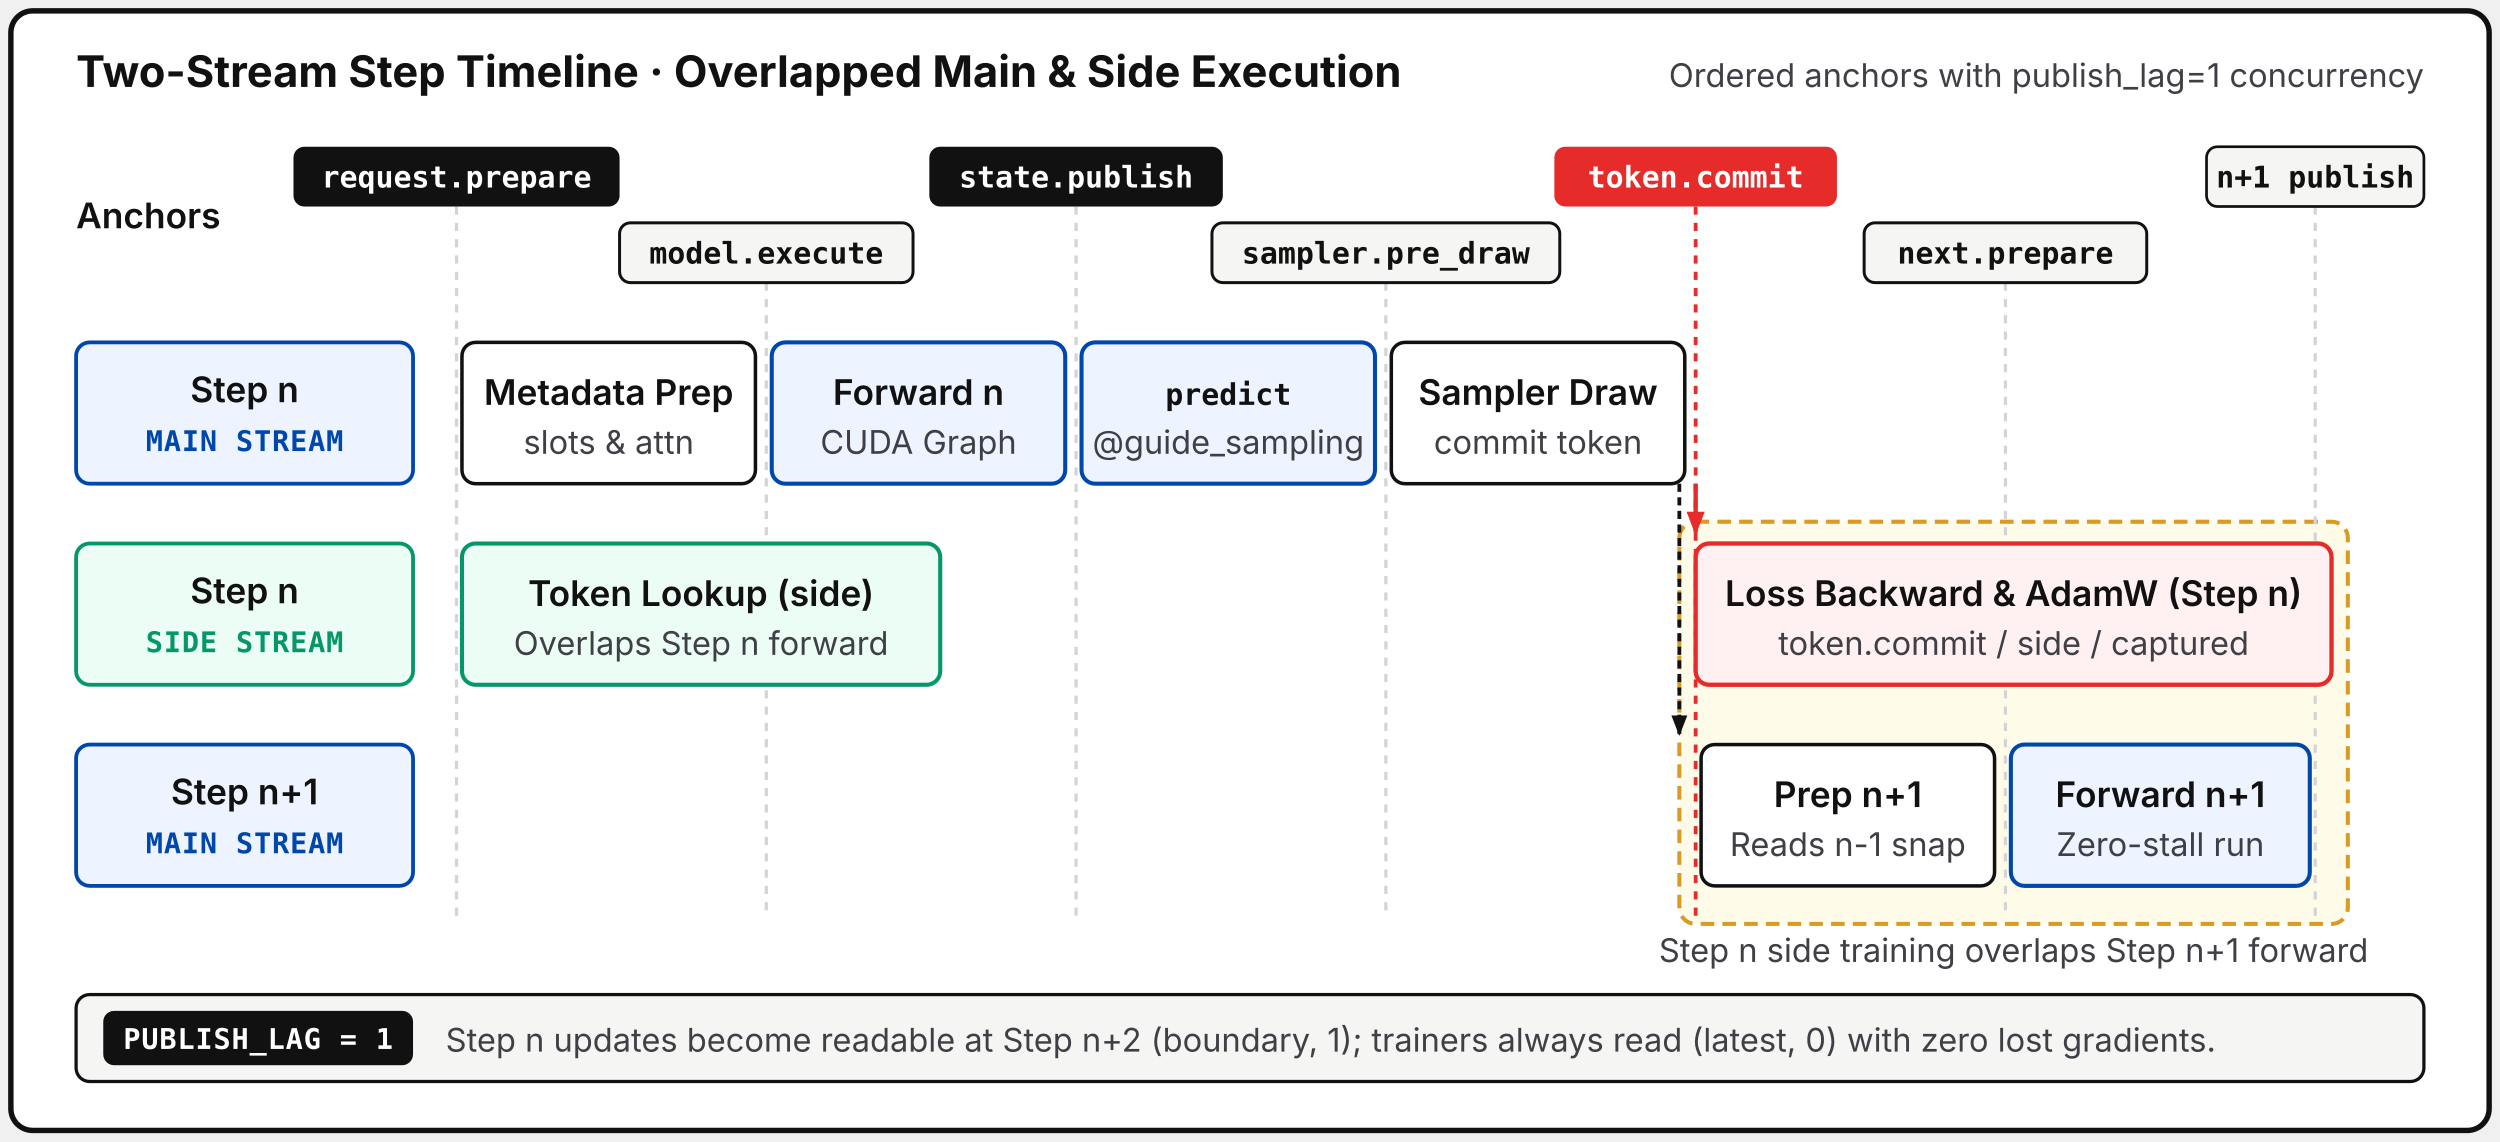
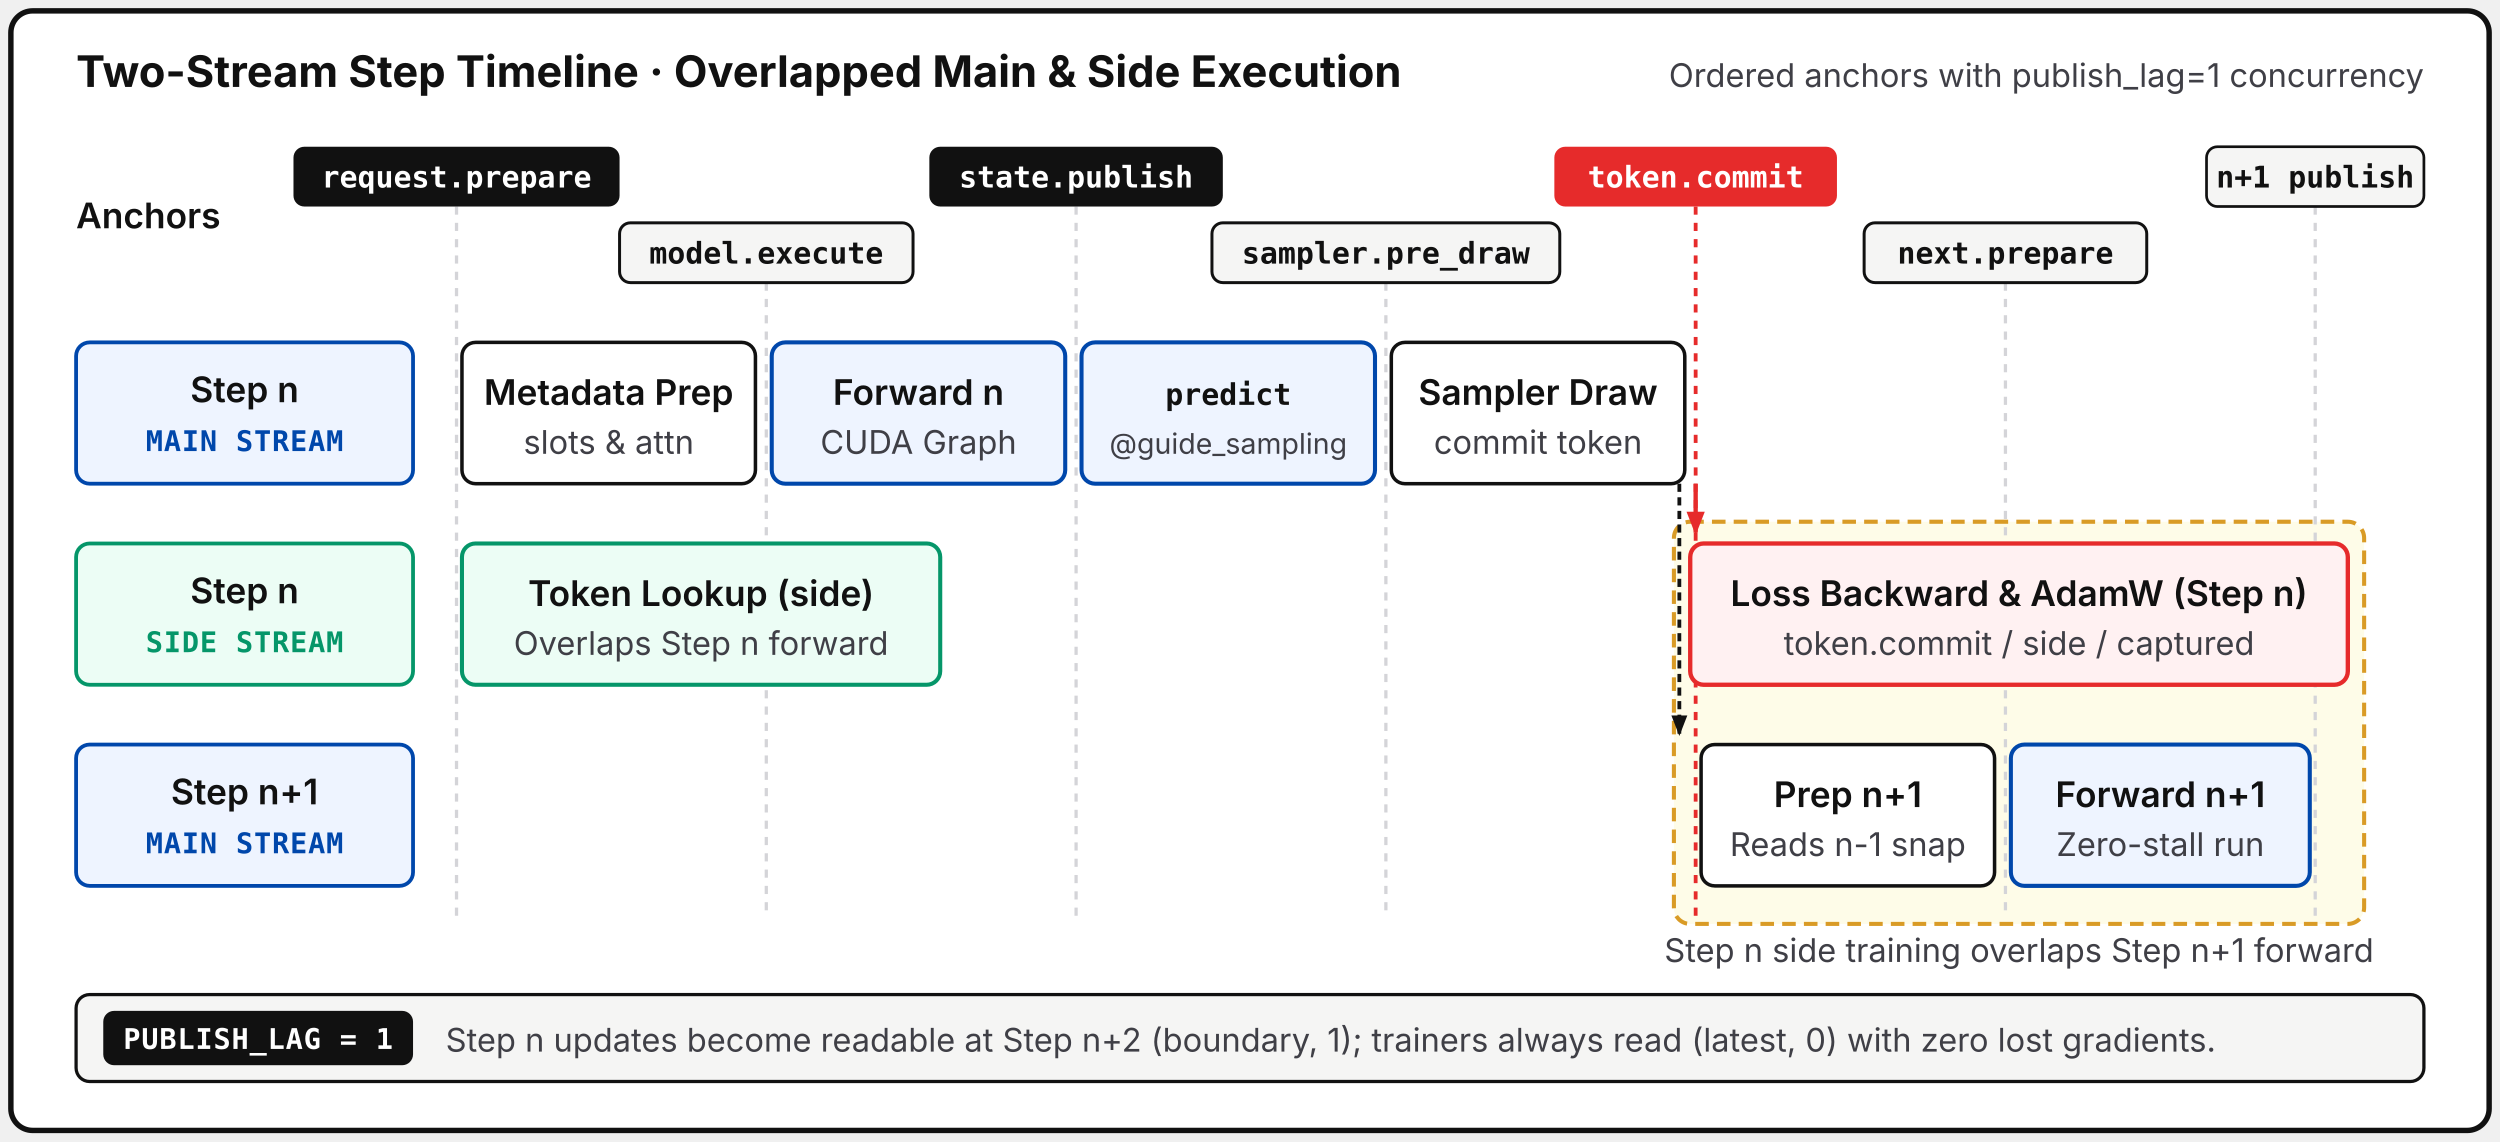
<svg xmlns="http://www.w3.org/2000/svg" viewBox="0 0 920 420" width="100%" role="img" aria-label="pLLM Two-Stream Step Timeline: Step n side-stream training overlapping Step n+1 main-stream forward">
  <style>
    .title { font: 700 16px "DM Sans", -apple-system, "PingFang SC", "Microsoft YaHei", sans-serif; fill: #111111; }
    .label { font: 600 13px "DM Sans", -apple-system, "PingFang SC", "Microsoft YaHei", sans-serif; fill: #111111; }
    .sub { font: 400 12px "DM Sans", -apple-system, "PingFang SC", "Microsoft YaHei", sans-serif; fill: #3f3f46; }
    .mono { font: 600 11px "JetBrains Mono", "SF Mono", Menlo, Consolas, monospace; fill: #111111; }
    .badge { font: 700 10.5px "JetBrains Mono", monospace; letter-spacing: 0.03em; }
  </style>
  <defs>
    <marker id="arrow-ink" viewBox="0 0 10 10" refX="8" refY="5" markerWidth="6" markerHeight="6" orient="auto">
      <path d="M 0 1.5 L 9 5 L 0 8.5 z" fill="#111111" />
    </marker>
    <marker id="arrow-red" viewBox="0 0 10 10" refX="8" refY="5" markerWidth="6" markerHeight="6" orient="auto">
      <path d="M 0 1.5 L 9 5 L 0 8.5 z" fill="#e62b2b" />
    </marker>
  </defs>
  <rect x="4" y="4" width="912" height="412" rx="8" fill="#ffffff" stroke="#111111" stroke-width="2" />
  <text x="28" y="32" class="title">Two-Stream Step Timeline · Overlapped Main &amp; Side Execution</text>
  <text x="892" y="32" text-anchor="end" class="sub">Ordered anchors with publish_lag=1 concurrency</text>
-   <rect x="618" y="192" width="246" height="148" rx="6" fill="#fefce8" stroke="#d99b26" stroke-width="1.5" stroke-dasharray="5 3" />
-   <text x="741" y="354" text-anchor="middle" class="sub" fill="#92400e">Step n side training overlaps Step n+1 forward</text>
+   <rect x="616" y="192" width="254" height="148" rx="6" fill="#fefce8" stroke="#d99b26" stroke-width="1.5" stroke-dasharray="5 3" />
+   <text x="743" y="354" text-anchor="middle" class="sub" fill="#92400e">Step n side training overlaps Step n+1 forward</text>
  <line x1="168" y1="76" x2="168" y2="338" stroke="#d4d4d8" stroke-width="1.2" stroke-dasharray="3 3" />
  <line x1="282" y1="104" x2="282" y2="338" stroke="#d4d4d8" stroke-width="1.2" stroke-dasharray="3 3" />
  <line x1="396" y1="76" x2="396" y2="338" stroke="#d4d4d8" stroke-width="1.2" stroke-dasharray="3 3" />
  <line x1="510" y1="104" x2="510" y2="338" stroke="#d4d4d8" stroke-width="1.2" stroke-dasharray="3 3" />
  <line x1="624" y1="76" x2="624" y2="338" stroke="#e62b2b" stroke-width="1.4" stroke-dasharray="3 3" />
  <line x1="738" y1="104" x2="738" y2="338" stroke="#d4d4d8" stroke-width="1.2" stroke-dasharray="3 3" />
  <line x1="852" y1="76" x2="852" y2="338" stroke="#d4d4d8" stroke-width="1.2" stroke-dasharray="3 3" />
  <text x="28" y="84" class="label">Anchors</text>
  <rect x="108" y="54" width="120" height="22" rx="4" fill="#111111" />
  <text x="168" y="69" text-anchor="middle" class="mono" fill="#ffffff" style="fill:#ffffff">request.prepare</text>
  <rect x="342" y="54" width="108" height="22" rx="4" fill="#111111" />
  <text x="396" y="69" text-anchor="middle" class="mono" fill="#ffffff" style="fill:#ffffff">state.publish</text>
  <rect x="572" y="54" width="104" height="22" rx="4" fill="#e62b2b" />
  <text x="624" y="69" text-anchor="middle" class="mono" fill="#ffffff" style="fill:#ffffff">token.commit</text>
  <rect x="812" y="54" width="80" height="22" rx="4" fill="#f5f5f4" stroke="#111111" stroke-width="1" />
  <text x="852" y="69" text-anchor="middle" class="mono">n+1 publish</text>
  <rect x="228" y="82" width="108" height="22" rx="4" fill="#f5f5f4" stroke="#111111" stroke-width="1.1" />
  <text x="282" y="97" text-anchor="middle" class="mono">model.execute</text>
  <rect x="446" y="82" width="128" height="22" rx="4" fill="#f5f5f4" stroke="#111111" stroke-width="1.1" />
  <text x="510" y="97" text-anchor="middle" class="mono">sampler.pre_draw</text>
  <rect x="686" y="82" width="104" height="22" rx="4" fill="#f5f5f4" stroke="#111111" stroke-width="1.1" />
  <text x="738" y="97" text-anchor="middle" class="mono">next.prepare</text>
  <rect x="28" y="126" width="124" height="52" rx="5" fill="#eef4ff" stroke="#0047ab" stroke-width="1.4" />
  <text x="90" y="148" text-anchor="middle" class="label">Step n</text>
  <text x="90" y="166" text-anchor="middle" class="badge" fill="#0047ab">MAIN STREAM</text>
  <rect x="28" y="200" width="124" height="52" rx="5" fill="#ecfdf5" stroke="#059669" stroke-width="1.4" />
  <text x="90" y="222" text-anchor="middle" class="label">Step n</text>
  <text x="90" y="240" text-anchor="middle" class="badge" fill="#059669">SIDE STREAM</text>
  <rect x="28" y="274" width="124" height="52" rx="5" fill="#eef4ff" stroke="#0047ab" stroke-width="1.4" />
  <text x="90" y="296" text-anchor="middle" class="label">Step n+1</text>
  <text x="90" y="314" text-anchor="middle" class="badge" fill="#0047ab">MAIN STREAM</text>
  <rect x="170" y="126" width="108" height="52" rx="5" fill="#ffffff" stroke="#111111" stroke-width="1.3" />
  <text x="224" y="149" text-anchor="middle" class="label">Metadata Prep</text>
  <text x="224" y="167" text-anchor="middle" class="sub">slots &amp; attn</text>
  <rect x="284" y="126" width="108" height="52" rx="5" fill="#eef4ff" stroke="#0047ab" stroke-width="1.5" />
  <text x="338" y="149" text-anchor="middle" class="label">Forward n</text>
  <text x="338" y="167" text-anchor="middle" class="sub">CUDA Graph</text>
  <rect x="398" y="126" width="108" height="52" rx="5" fill="#eef4ff" stroke="#0047ab" stroke-width="1.5" />
  <text x="452" y="149" text-anchor="middle" class="mono">predict</text>
-   <text x="452" y="167" text-anchor="middle" class="sub">@guide_sampling</text>
+   <text x="452" y="167" text-anchor="middle" class="sub" style="font-size:10.5px">@guide_sampling</text>
  <rect x="512" y="126" width="108" height="52" rx="5" fill="#ffffff" stroke="#111111" stroke-width="1.3" />
  <text x="566" y="149" text-anchor="middle" class="label">Sampler Draw</text>
  <text x="566" y="167" text-anchor="middle" class="sub">commit token</text>
  <rect x="170" y="200" width="176" height="52" rx="5" fill="#ecfdf5" stroke="#059669" stroke-width="1.5" />
  <text x="258" y="223" text-anchor="middle" class="label">Token Lookup (side)</text>
  <text x="258" y="241" text-anchor="middle" class="sub">Overlaps Step n forward</text>
-   <rect x="624" y="200" width="234" height="52" rx="5" fill="#fff1f2" stroke="#e62b2b" stroke-width="1.6" />
-   <text x="741" y="223" text-anchor="middle" class="label">Loss Backward &amp; AdamW (Step n)</text>
-   <text x="741" y="241" text-anchor="middle" class="sub">token.commit / side / captured</text>
+   <rect x="622" y="200" width="242" height="52" rx="5" fill="#fff1f2" stroke="#e62b2b" stroke-width="1.6" />
+   <text x="743" y="223" text-anchor="middle" class="label">Loss Backward &amp; AdamW (Step n)</text>
+   <text x="743" y="241" text-anchor="middle" class="sub">token.commit / side / captured</text>
  <rect x="626" y="274" width="108" height="52" rx="5" fill="#ffffff" stroke="#111111" stroke-width="1.3" />
  <text x="680" y="297" text-anchor="middle" class="label">Prep n+1</text>
  <text x="680" y="315" text-anchor="middle" class="sub">Reads n-1 snap</text>
  <rect x="740" y="274" width="110" height="52" rx="5" fill="#eef4ff" stroke="#0047ab" stroke-width="1.5" />
  <text x="795" y="297" text-anchor="middle" class="label">Forward n+1</text>
  <text x="795" y="315" text-anchor="middle" class="sub">Zero-stall run</text>
  <path d="M 624 178 L 624 196" fill="none" stroke="#e62b2b" stroke-width="1.6" marker-end="url(#arrow-red)" />
  <path d="M 618 178 L 618 270" fill="none" stroke="#111111" stroke-width="1.4" stroke-dasharray="3 2" marker-end="url(#arrow-ink)" />
  <rect x="28" y="366" width="864" height="32" rx="5" fill="#f5f5f4" stroke="#111111" stroke-width="1.2" />
  <rect x="38" y="372" width="114" height="20" rx="4" fill="#111111" />
  <text x="95" y="386" text-anchor="middle" class="badge" fill="#ffffff">PUBLISH_LAG = 1</text>
  <text x="164" y="387" class="sub">Step n updates become readable at Step n+2 (boundary, 1); trainers always read (latest, 0) with zero lost gradients.</text>
</svg>
